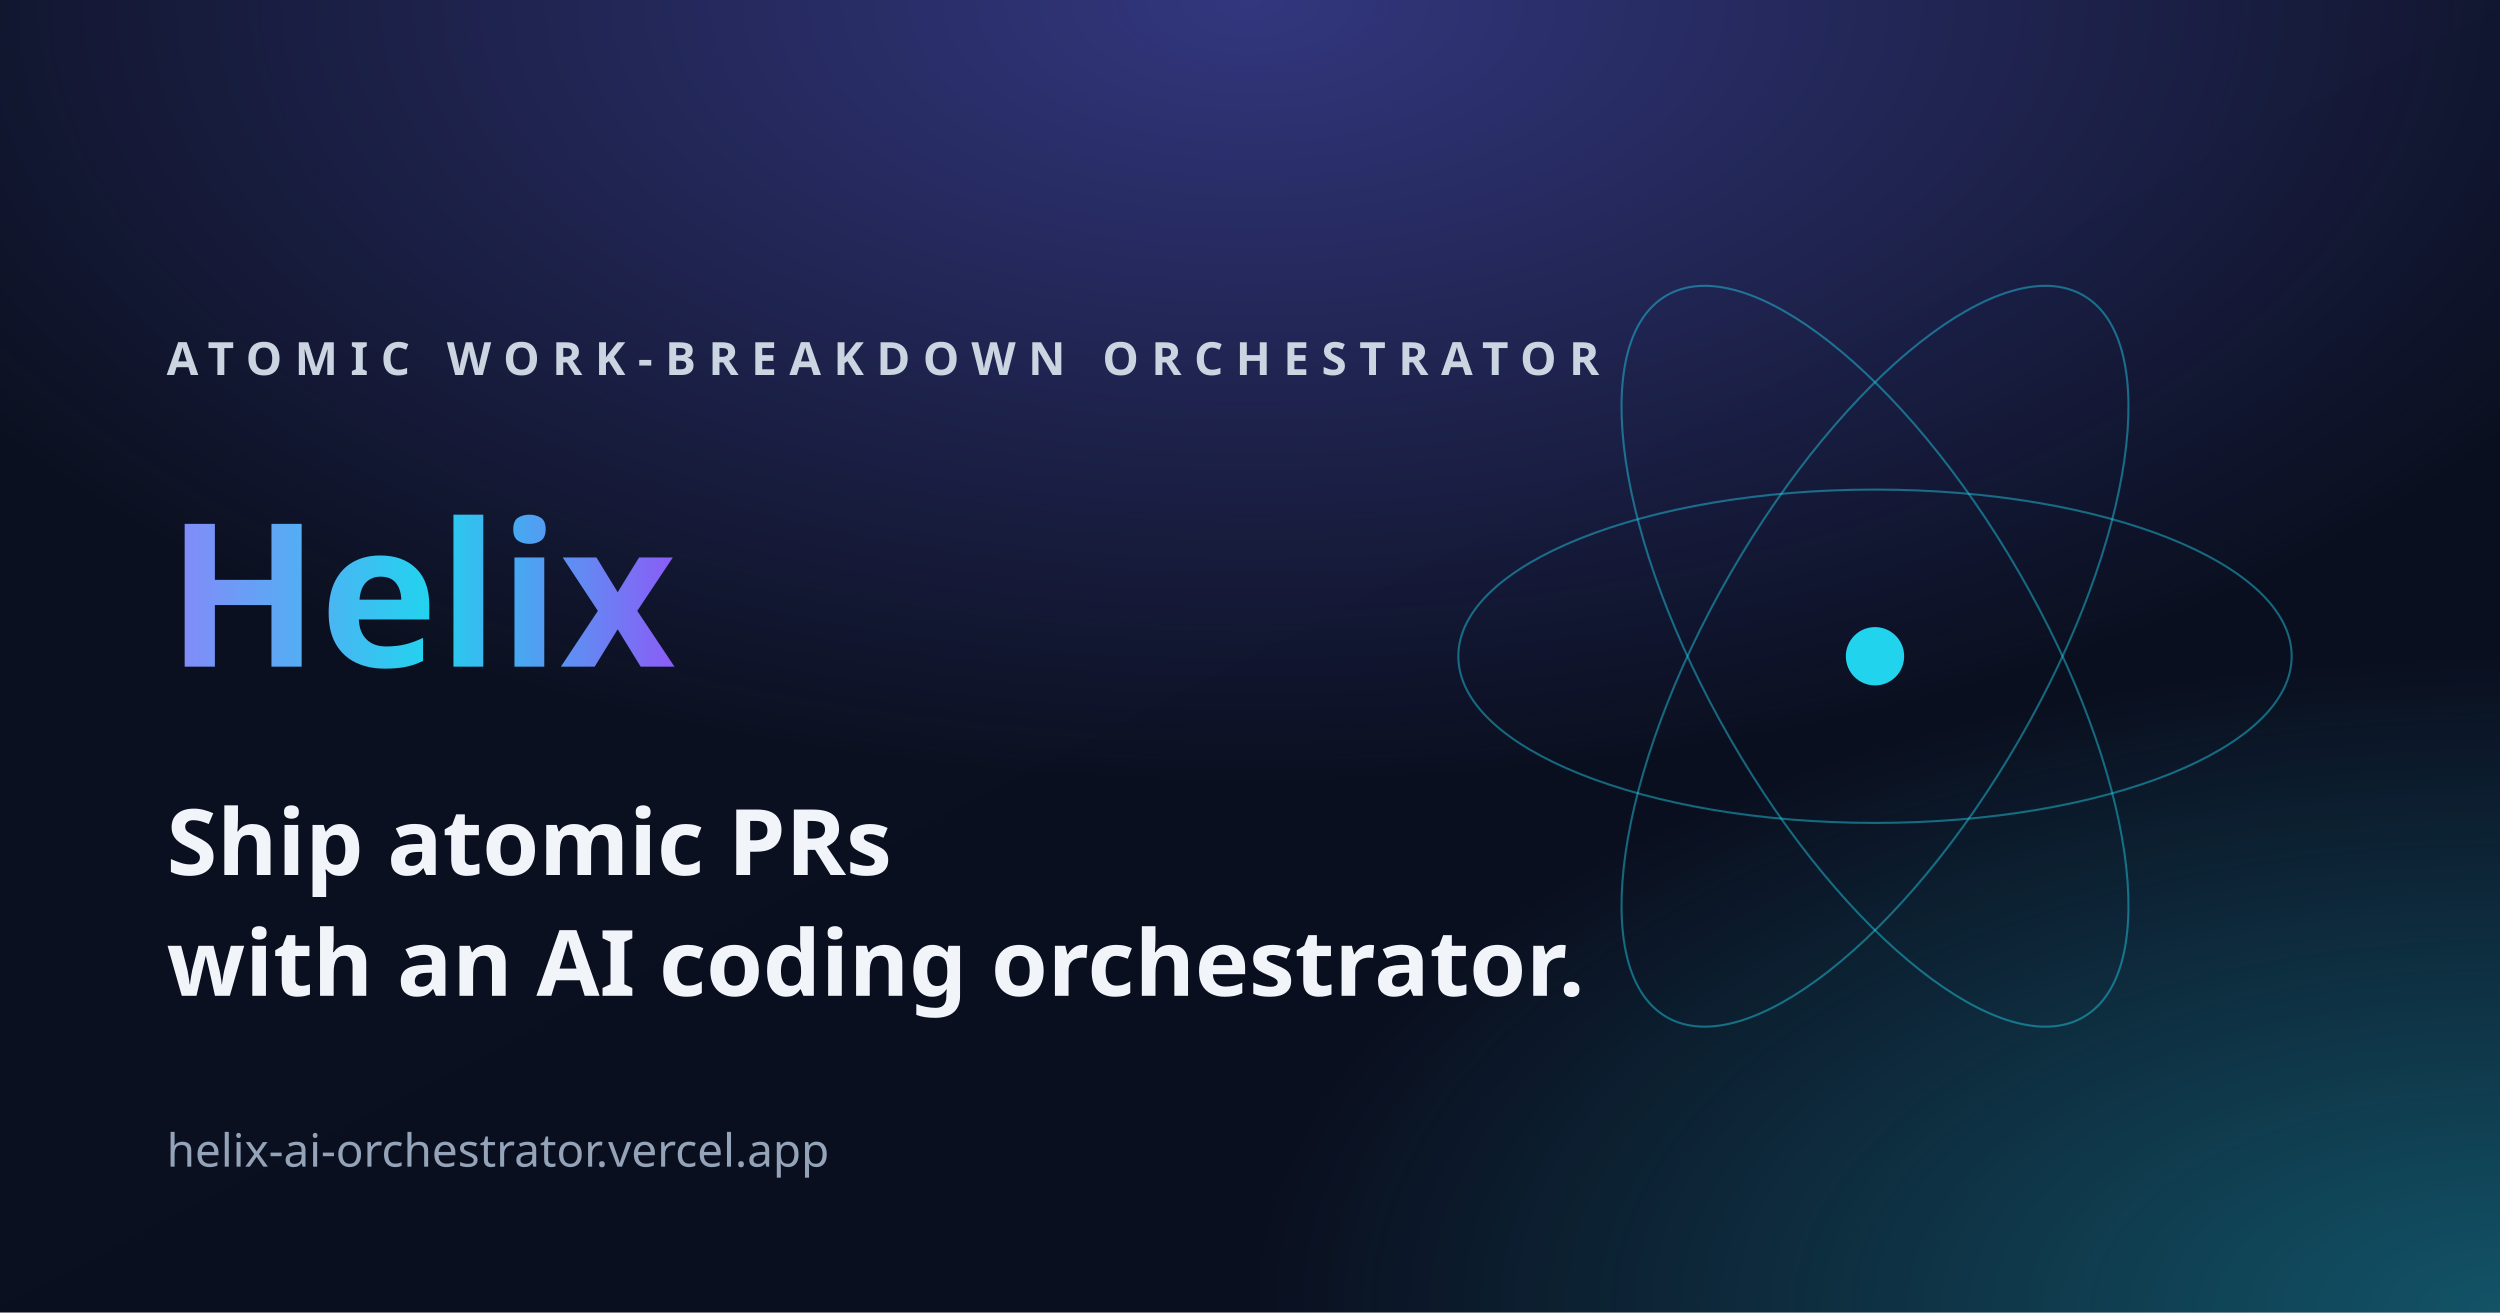
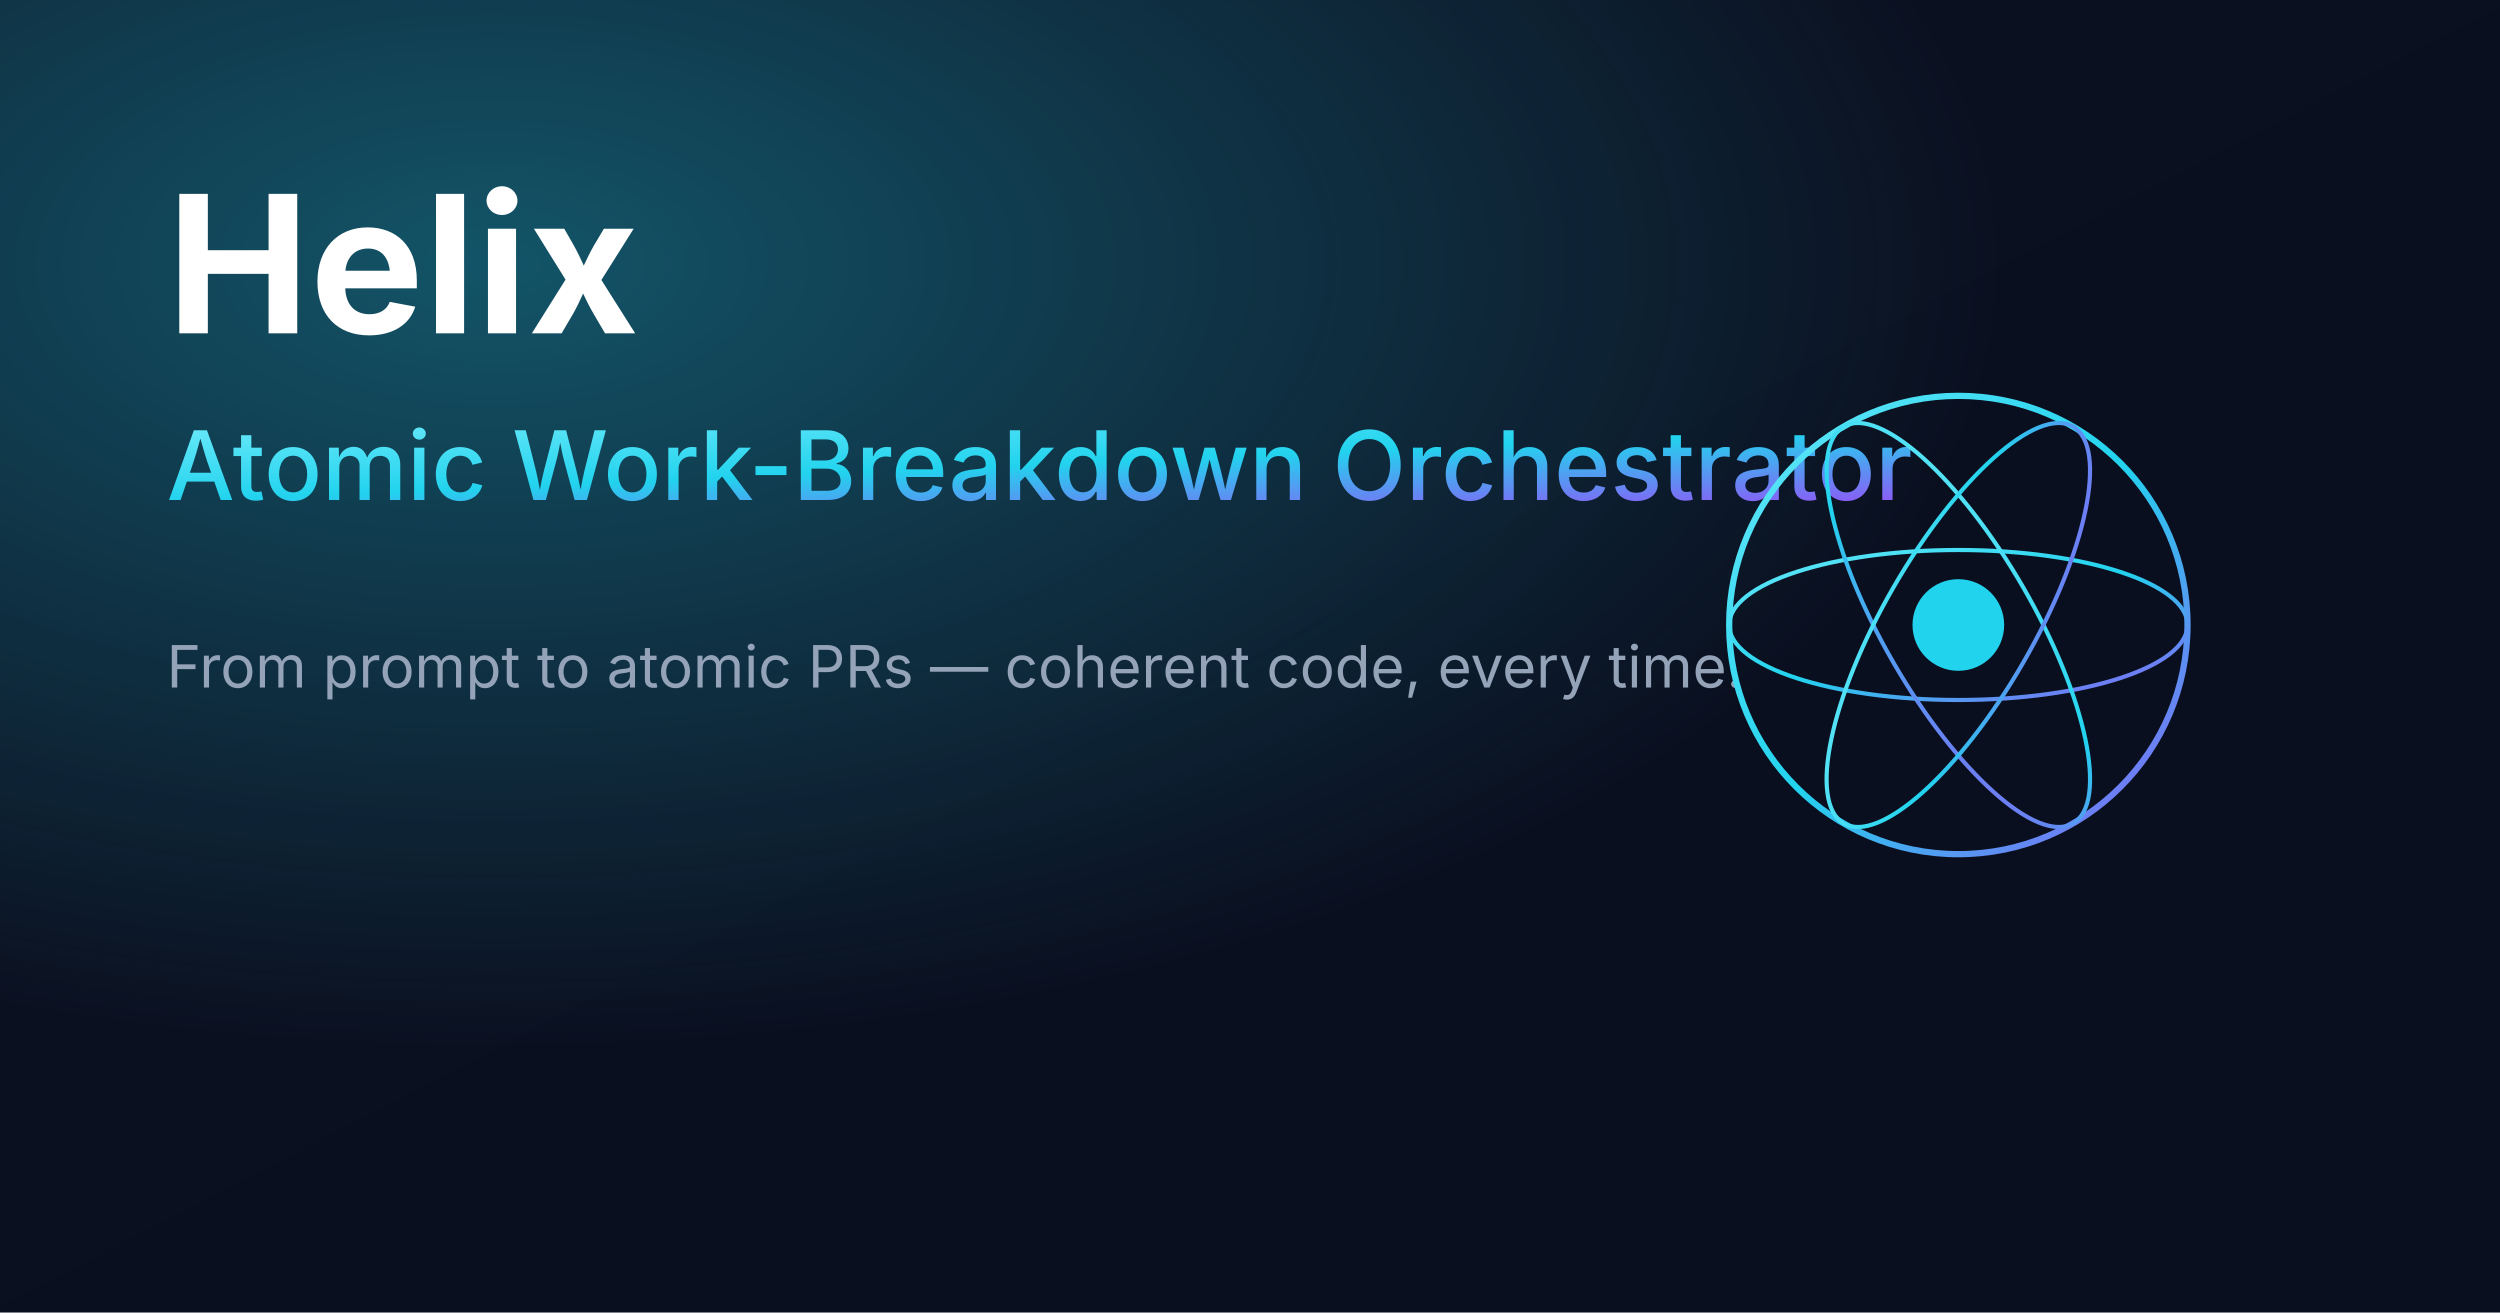
- <svg xmlns="http://www.w3.org/2000/svg" viewBox="0 0 1200 630" width="1200" height="630">
+ <svg xmlns="http://www.w3.org/2000/svg" viewBox="0 0 1200 630">
  <defs>
    <linearGradient id="bg" x1="0%" y1="0%" x2="100%" y2="100%">
      <stop offset="0%" stop-color="#0b1020" />
      <stop offset="100%" stop-color="#0a0f1f" />
    </linearGradient>
-     <radialGradient id="glow" cx="50%" cy="0%" r="60%">
-       <stop offset="0%" stop-color="#6366f1" stop-opacity="0.45" />
-       <stop offset="100%" stop-color="#6366f1" stop-opacity="0" />
-     </radialGradient>
-     <radialGradient id="glow2" cx="100%" cy="100%" r="50%">
+     <linearGradient id="fg" x1="0%" y1="0%" x2="100%" y2="100%">
+       <stop offset="0%" stop-color="#67e8f9" />
+       <stop offset="50%" stop-color="#22d3ee" />
+       <stop offset="100%" stop-color="#8b5cf6" />
+     </linearGradient>
+     <radialGradient id="glow" cx="20%" cy="20%" r="60%">
      <stop offset="0%" stop-color="#22d3ee" stop-opacity="0.35" />
      <stop offset="100%" stop-color="#22d3ee" stop-opacity="0" />
    </radialGradient>
-     <linearGradient id="text" x1="0%" y1="0%" x2="100%" y2="0%">
-       <stop offset="0%" stop-color="#818cf8" />
-       <stop offset="50%" stop-color="#22d3ee" />
-       <stop offset="100%" stop-color="#8b5cf6" />
-     </linearGradient>
  </defs>
  <rect width="1200" height="630" fill="url(#bg)" />
  <rect width="1200" height="630" fill="url(#glow)" />
-   <rect width="1200" height="630" fill="url(#glow2)" />
-   <g transform="translate(900 315)" fill="none" stroke="#22d3ee" stroke-opacity="0.45">
-     <ellipse cx="0" cy="0" rx="200" ry="80" />
-     <ellipse cx="0" cy="0" rx="200" ry="80" transform="rotate(60)" />
-     <ellipse cx="0" cy="0" rx="200" ry="80" transform="rotate(-60)" />
-     <circle cx="0" cy="0" r="14" fill="#22d3ee" stroke="none" />
+   <g transform="translate(80,160)">
+     <text font-family="Space Grotesk, Inter, sans-serif" font-size="92" font-weight="700" fill="#ffffff">Helix</text>
+     <text y="80" font-family="Space Grotesk, Inter, sans-serif" font-size="46" font-weight="500" fill="url(#fg)">Atomic Work-Breakdown Orchestrator</text>
+     <text y="170" font-family="Inter, sans-serif" font-size="28" font-weight="400" fill="#94a3b8">From prompt to atomic PRs — coherent code, every time.</text>
  </g>
-   <text x="80" y="180" fill="#cbd5e1" font-family="ui-sans-serif, system-ui, sans-serif" font-size="22" font-weight="600" letter-spacing="6">
-     ATOMIC WORK-BREAKDOWN ORCHESTRATOR
-   </text>
-   <text x="80" y="320" fill="url(#text)" font-family="ui-sans-serif, system-ui, sans-serif" font-size="96" font-weight="700">
-     Helix
-   </text>
-   <text x="80" y="420" fill="#f1f5f9" font-family="ui-sans-serif, system-ui, sans-serif" font-size="44" font-weight="600">
-     Ship atomic PRs
-   </text>
-   <text x="80" y="478" fill="#f1f5f9" font-family="ui-sans-serif, system-ui, sans-serif" font-size="44" font-weight="600">
-     with an AI coding orchestrator.
-   </text>
-   <text x="80" y="560" fill="#94a3b8" font-family="ui-sans-serif, system-ui, sans-serif" font-size="22">
-     helix-ai-orchestrator.vercel.app
-   </text>
+   <g transform="translate(820,180)">
+     <circle cx="120" cy="120" r="110" fill="none" stroke="url(#fg)" stroke-width="3" />
+     <circle cx="120" cy="120" r="22" fill="#22d3ee" />
+     <ellipse cx="120" cy="120" rx="110" ry="36" fill="none" stroke="url(#fg)" stroke-width="2" />
+     <ellipse cx="120" cy="120" rx="110" ry="36" fill="none" stroke="url(#fg)" stroke-width="2" transform="rotate(60 120 120)" />
+     <ellipse cx="120" cy="120" rx="110" ry="36" fill="none" stroke="url(#fg)" stroke-width="2" transform="rotate(-60 120 120)" />
+   </g>
</svg>
